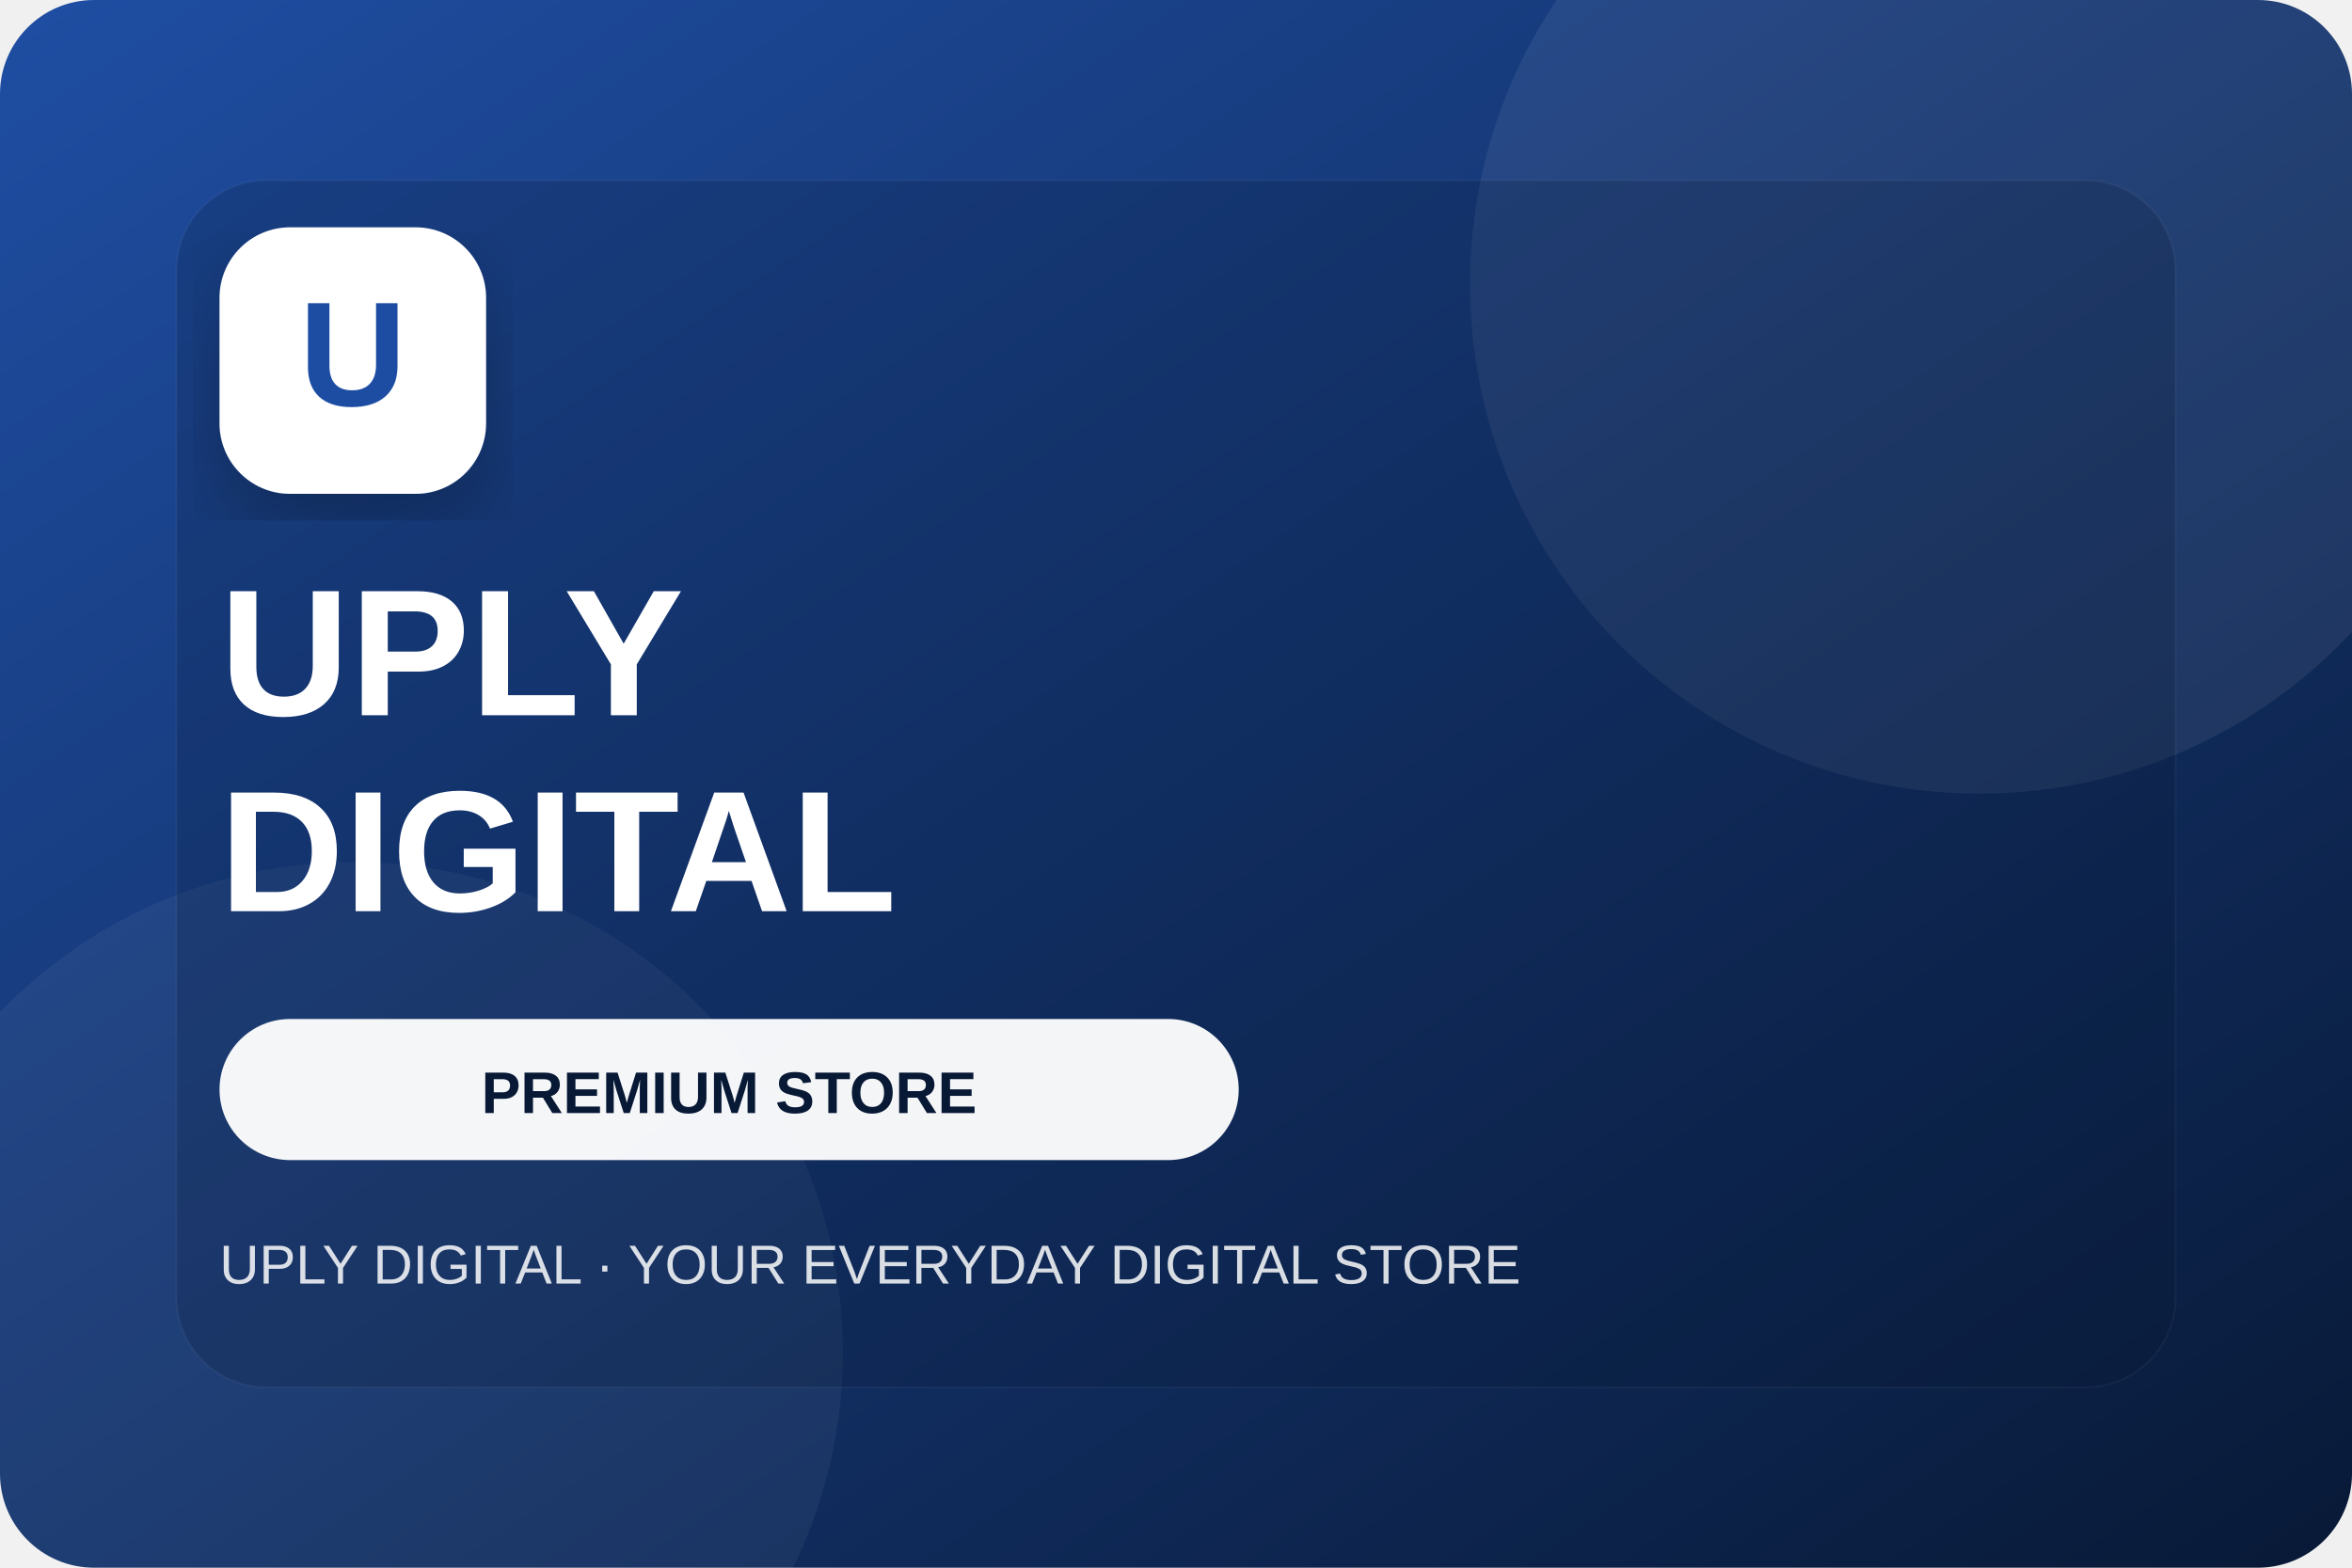
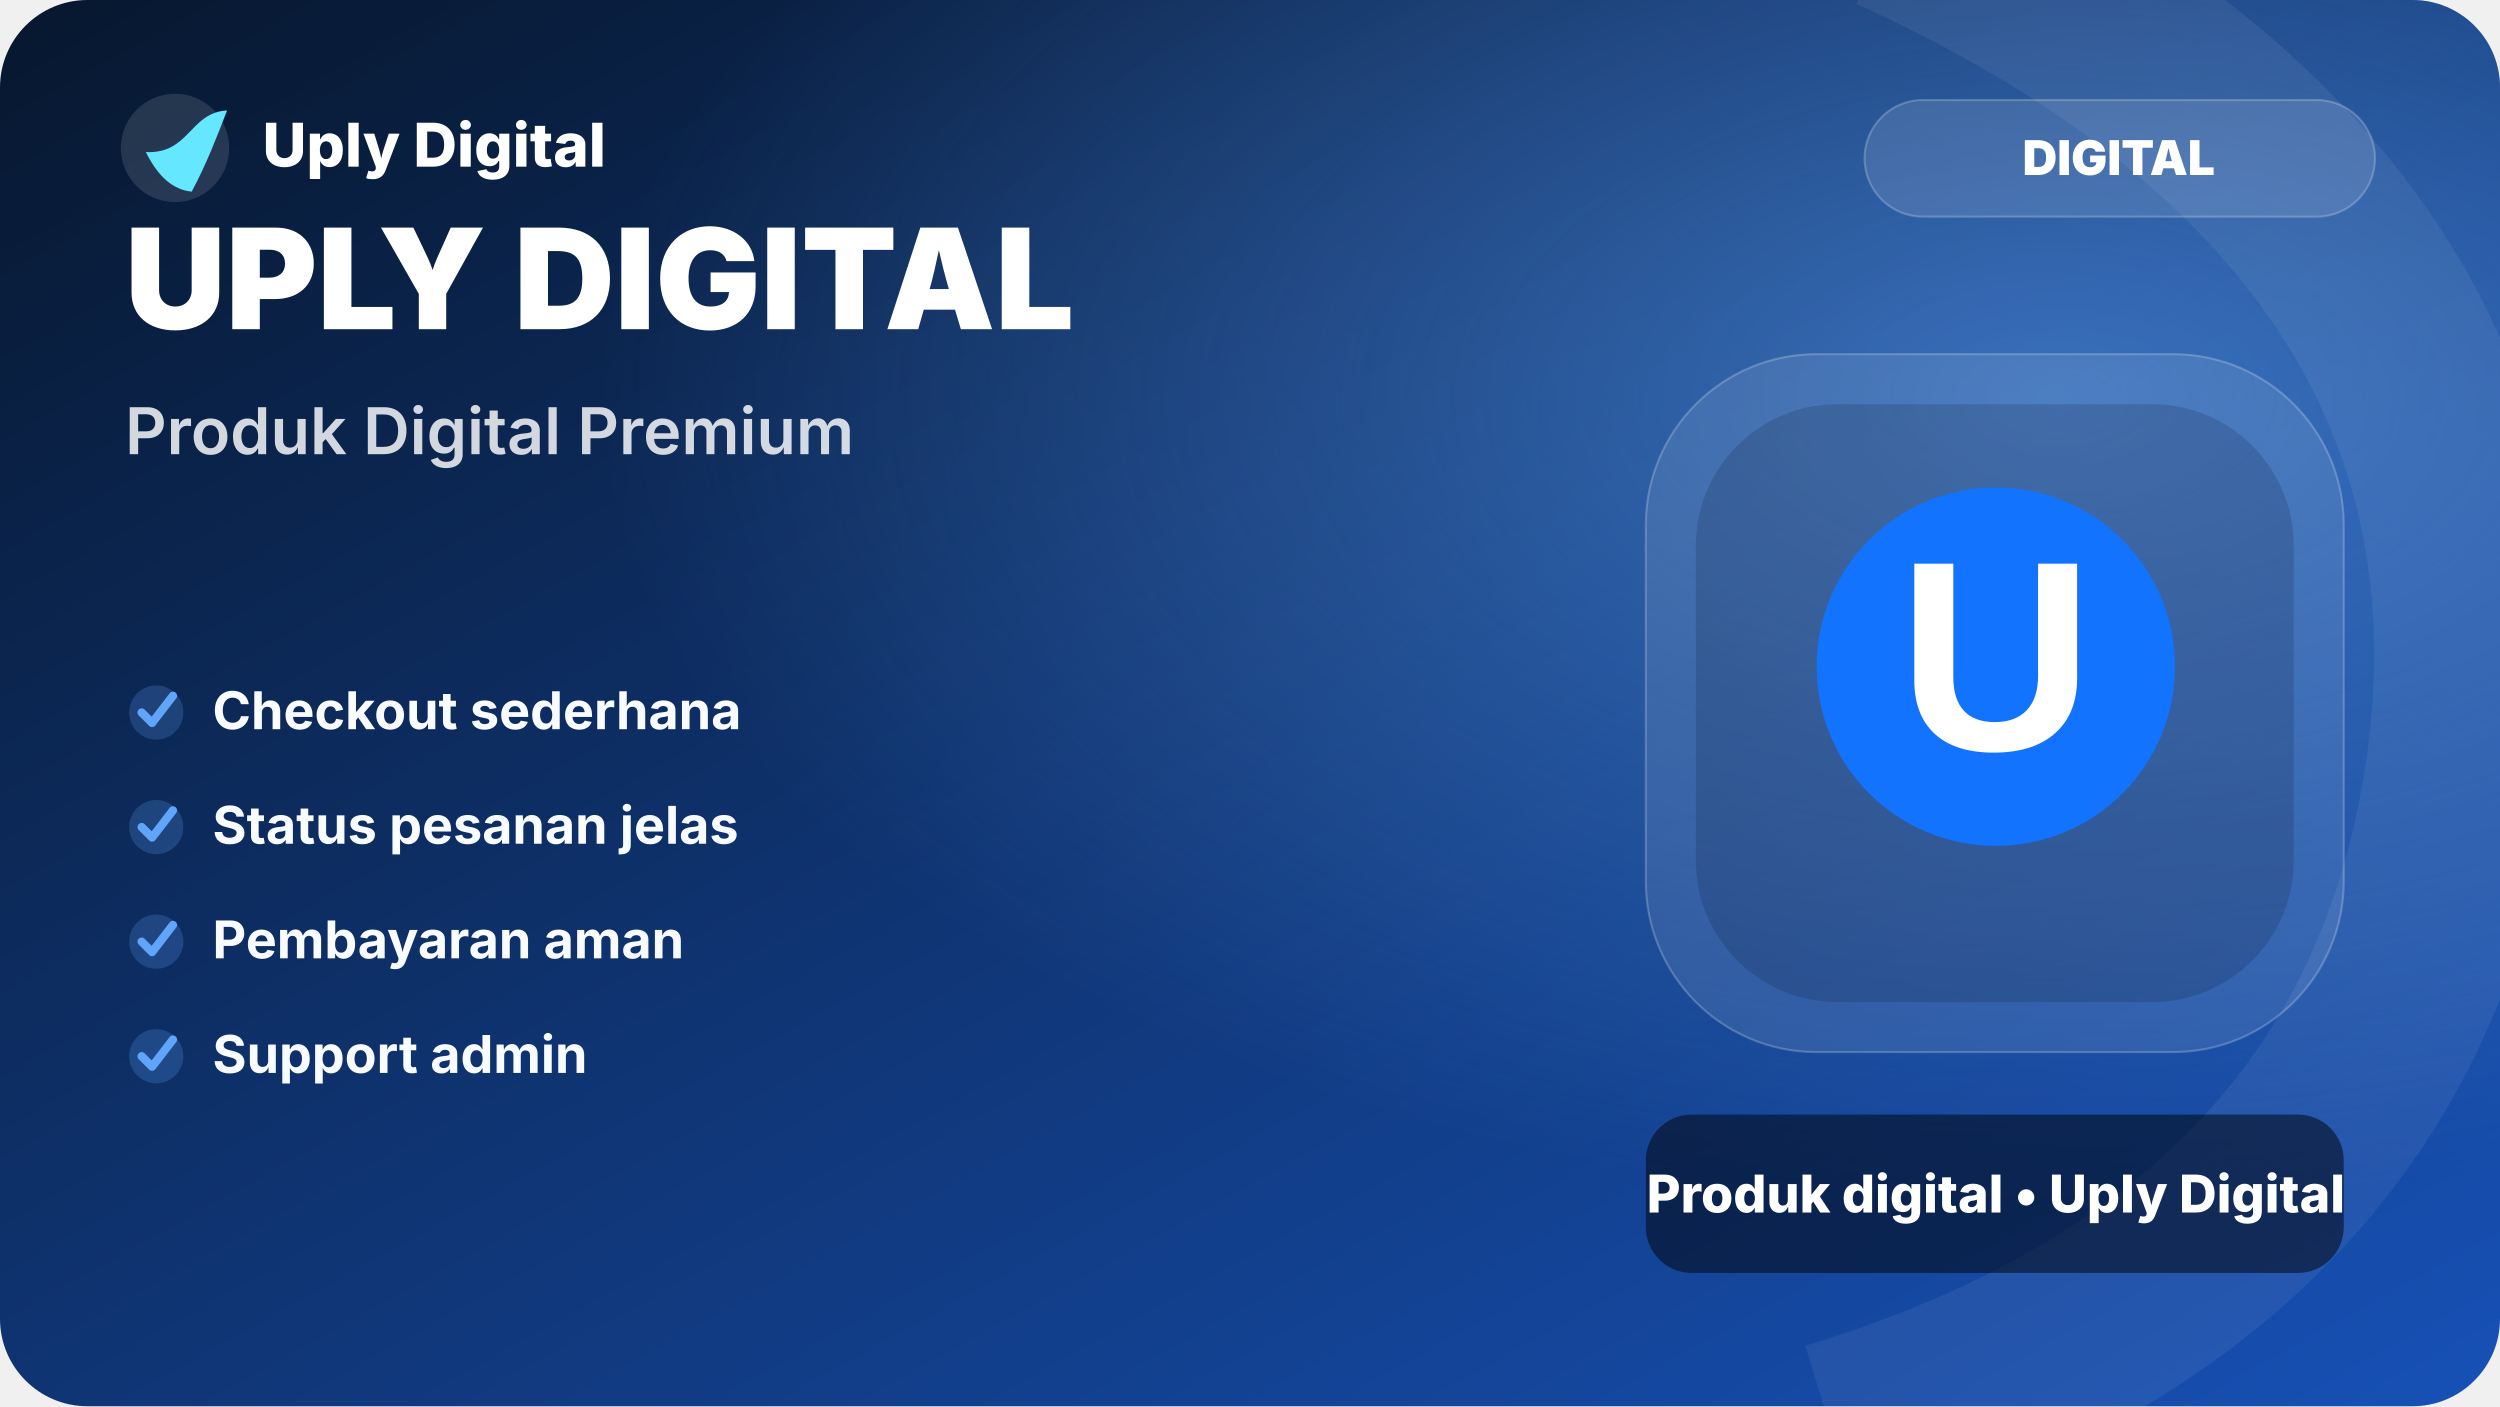
- <svg xmlns="http://www.w3.org/2000/svg" width="1200" height="800" viewBox="0 0 1200 800">
+ <svg xmlns="http://www.w3.org/2000/svg" width="1200" height="675" viewBox="0 0 1200 675">
  <defs>
-     <linearGradient id="g" x1="0" y1="0" x2="1" y2="1">
-       <stop stop-color="#1F4EA3" />
-       <stop offset="1" stop-color="#081936" />
+     <linearGradient id="bg" x1="0" y1="0" x2="1" y2="1">
+       <stop stop-color="#07172e" />
+       <stop offset="1" stop-color="#1751b6" />
    </linearGradient>
-     <filter id="s">
-       <feDropShadow dx="0" dy="16" stdDeviation="20" flood-opacity=".24" />
+     <radialGradient id="glow" cx=".82" cy=".28" r=".58">
+       <stop stop-color="#60a5fa" stop-opacity=".52" />
+       <stop offset="1" stop-color="#60a5fa" stop-opacity="0" />
+     </radialGradient>
+     <filter id="shadow">
+       <feDropShadow dx="0" dy="20" stdDeviation="24" flood-color="#000" flood-opacity=".3" />
    </filter>
  </defs>
-   <rect width="1200" height="800" rx="48" fill="url(#g)" />
-   <circle cx="1010" cy="145" r="260" fill="#fff" opacity=".07" />
-   <circle cx="180" cy="690" r="250" fill="#fff" opacity=".05" />
-   <rect x="90" y="92" width="1020" height="616" rx="46" fill="#07152d" opacity=".20" stroke="#fff" stroke-opacity=".18" />
-   <g filter="url(#s)">
-     <rect x="112" y="116" width="136" height="136" rx="36" fill="#fff" />
-     <text x="180" y="207" text-anchor="middle" font-family="Arial,sans-serif" font-weight="900" font-size="76" fill="#1F4EA3">U</text>
+   <rect width="1200" height="675" rx="42" fill="url(#bg)" />
+   <rect width="1200" height="675" rx="42" fill="url(#glow)" />
+   <path d="M910-40c210 95 300 240 270 420-25 150-120 255-300 310" fill="none" stroke="#fff" stroke-opacity=".065" stroke-width="92" />
+   <g transform="translate(58,45)">
+     <circle cx="26" cy="26" r="26" fill="#fff" fill-opacity=".12" />
+     <path d="M12 28c21 1 21-19 39-20-5 13-10 26-17 39-9-1-16-7-22-19z" fill="#65e8ff" />
+     <text x="68" y="35" font-family="Inter,Arial,sans-serif" font-size="29" font-weight="800" fill="#fff">Uply Digital</text>
  </g>
-   <text x="112" y="365" font-family="Arial,sans-serif" font-weight="900" font-size="92" fill="#fff">UPLY</text>
-   <text x="112" y="465" font-family="Arial,sans-serif" font-weight="900" font-size="88" fill="#fff">DIGITAL</text>
-   <rect x="112" y="520" width="520" height="72" rx="36" fill="#fff" opacity=".95" />
-   <text x="372" y="568" text-anchor="middle" font-family="Arial,sans-serif" font-weight="800" font-size="30" fill="#081936">PREMIUM STORE</text>
-   <text x="112" y="655" font-family="Arial,sans-serif" font-size="28" fill="#fff" opacity=".84">UPLY DIGITAL · YOUR EVERYDAY DIGITAL STORE</text>
+   <g transform="translate(895,48)">
+     <rect width="245" height="56" rx="28" fill="#fff" fill-opacity=".12" stroke="#fff" stroke-opacity=".22" />
+     <text x="122" y="36" text-anchor="middle" font-family="Inter,Arial,sans-serif" font-size="23" font-weight="900" fill="#fff">DIGITAL</text>
+   </g>
+   <g transform="translate(60,158)">
+     <text font-family="Inter,Arial,sans-serif" font-size="67" font-weight="900" fill="#fff">UPLY DIGITAL</text>
+     <text y="60" font-family="Inter,Arial,sans-serif" font-size="31" font-weight="600" fill="#fff" opacity=".82">Produk Digital Premium</text>
+   </g>
+   <g transform="translate(60,350)">
+     <circle cx="15" cy="-8" r="13" fill="#60a5fa" fill-opacity=".22" />
+     <path d="M8 -8l5 5 10-13" fill="none" stroke="#60a5fa" stroke-width="4" stroke-linecap="round" stroke-linejoin="round" />
+     <text x="42" y="0" font-family="Inter,Arial,sans-serif" font-size="25" font-weight="700" fill="#f8fbff">Checkout sederhana</text>
+   </g>
+   <g transform="translate(60,405)">
+     <circle cx="15" cy="-8" r="13" fill="#60a5fa" fill-opacity=".22" />
+     <path d="M8 -8l5 5 10-13" fill="none" stroke="#60a5fa" stroke-width="4" stroke-linecap="round" stroke-linejoin="round" />
+     <text x="42" y="0" font-family="Inter,Arial,sans-serif" font-size="25" font-weight="700" fill="#f8fbff">Status pesanan jelas</text>
+   </g>
+   <g transform="translate(60,460)">
+     <circle cx="15" cy="-8" r="13" fill="#60a5fa" fill-opacity=".22" />
+     <path d="M8 -8l5 5 10-13" fill="none" stroke="#60a5fa" stroke-width="4" stroke-linecap="round" stroke-linejoin="round" />
+     <text x="42" y="0" font-family="Inter,Arial,sans-serif" font-size="25" font-weight="700" fill="#f8fbff">Pembayaran aman</text>
+   </g>
+   <g transform="translate(60,515)">
+     <circle cx="15" cy="-8" r="13" fill="#60a5fa" fill-opacity=".22" />
+     <path d="M8 -8l5 5 10-13" fill="none" stroke="#60a5fa" stroke-width="4" stroke-linecap="round" stroke-linejoin="round" />
+     <text x="42" y="0" font-family="Inter,Arial,sans-serif" font-size="25" font-weight="700" fill="#f8fbff">Support admin</text>
+   </g>
+   <g transform="translate(790,170)">
+     <rect width="335" height="335" rx="82" fill="#fff" fill-opacity=".1" stroke="#fff" stroke-opacity=".22" />
+     <rect x="24" y="24" width="287" height="287" rx="68" fill="#050914" fill-opacity=".15" />
+     <g transform="translate(73,55)">
+       <circle cx="95" cy="95" r="86" fill="#1273ff" />
+       <text x="95" y="135" text-anchor="middle" font-family="Arial,sans-serif" font-size="130" font-weight="900" fill="#fff">U</text>
+     </g>
+   </g>
+   <g transform="translate(790,535)">
+     <rect width="335" height="76" rx="22" fill="#020712" fill-opacity=".54" />
+     <text x="168" y="47" text-anchor="middle" font-family="Inter,Arial,sans-serif" font-size="25" font-weight="800" fill="#fff">Produk digital • Uply Digital</text>
+   </g>
</svg>
